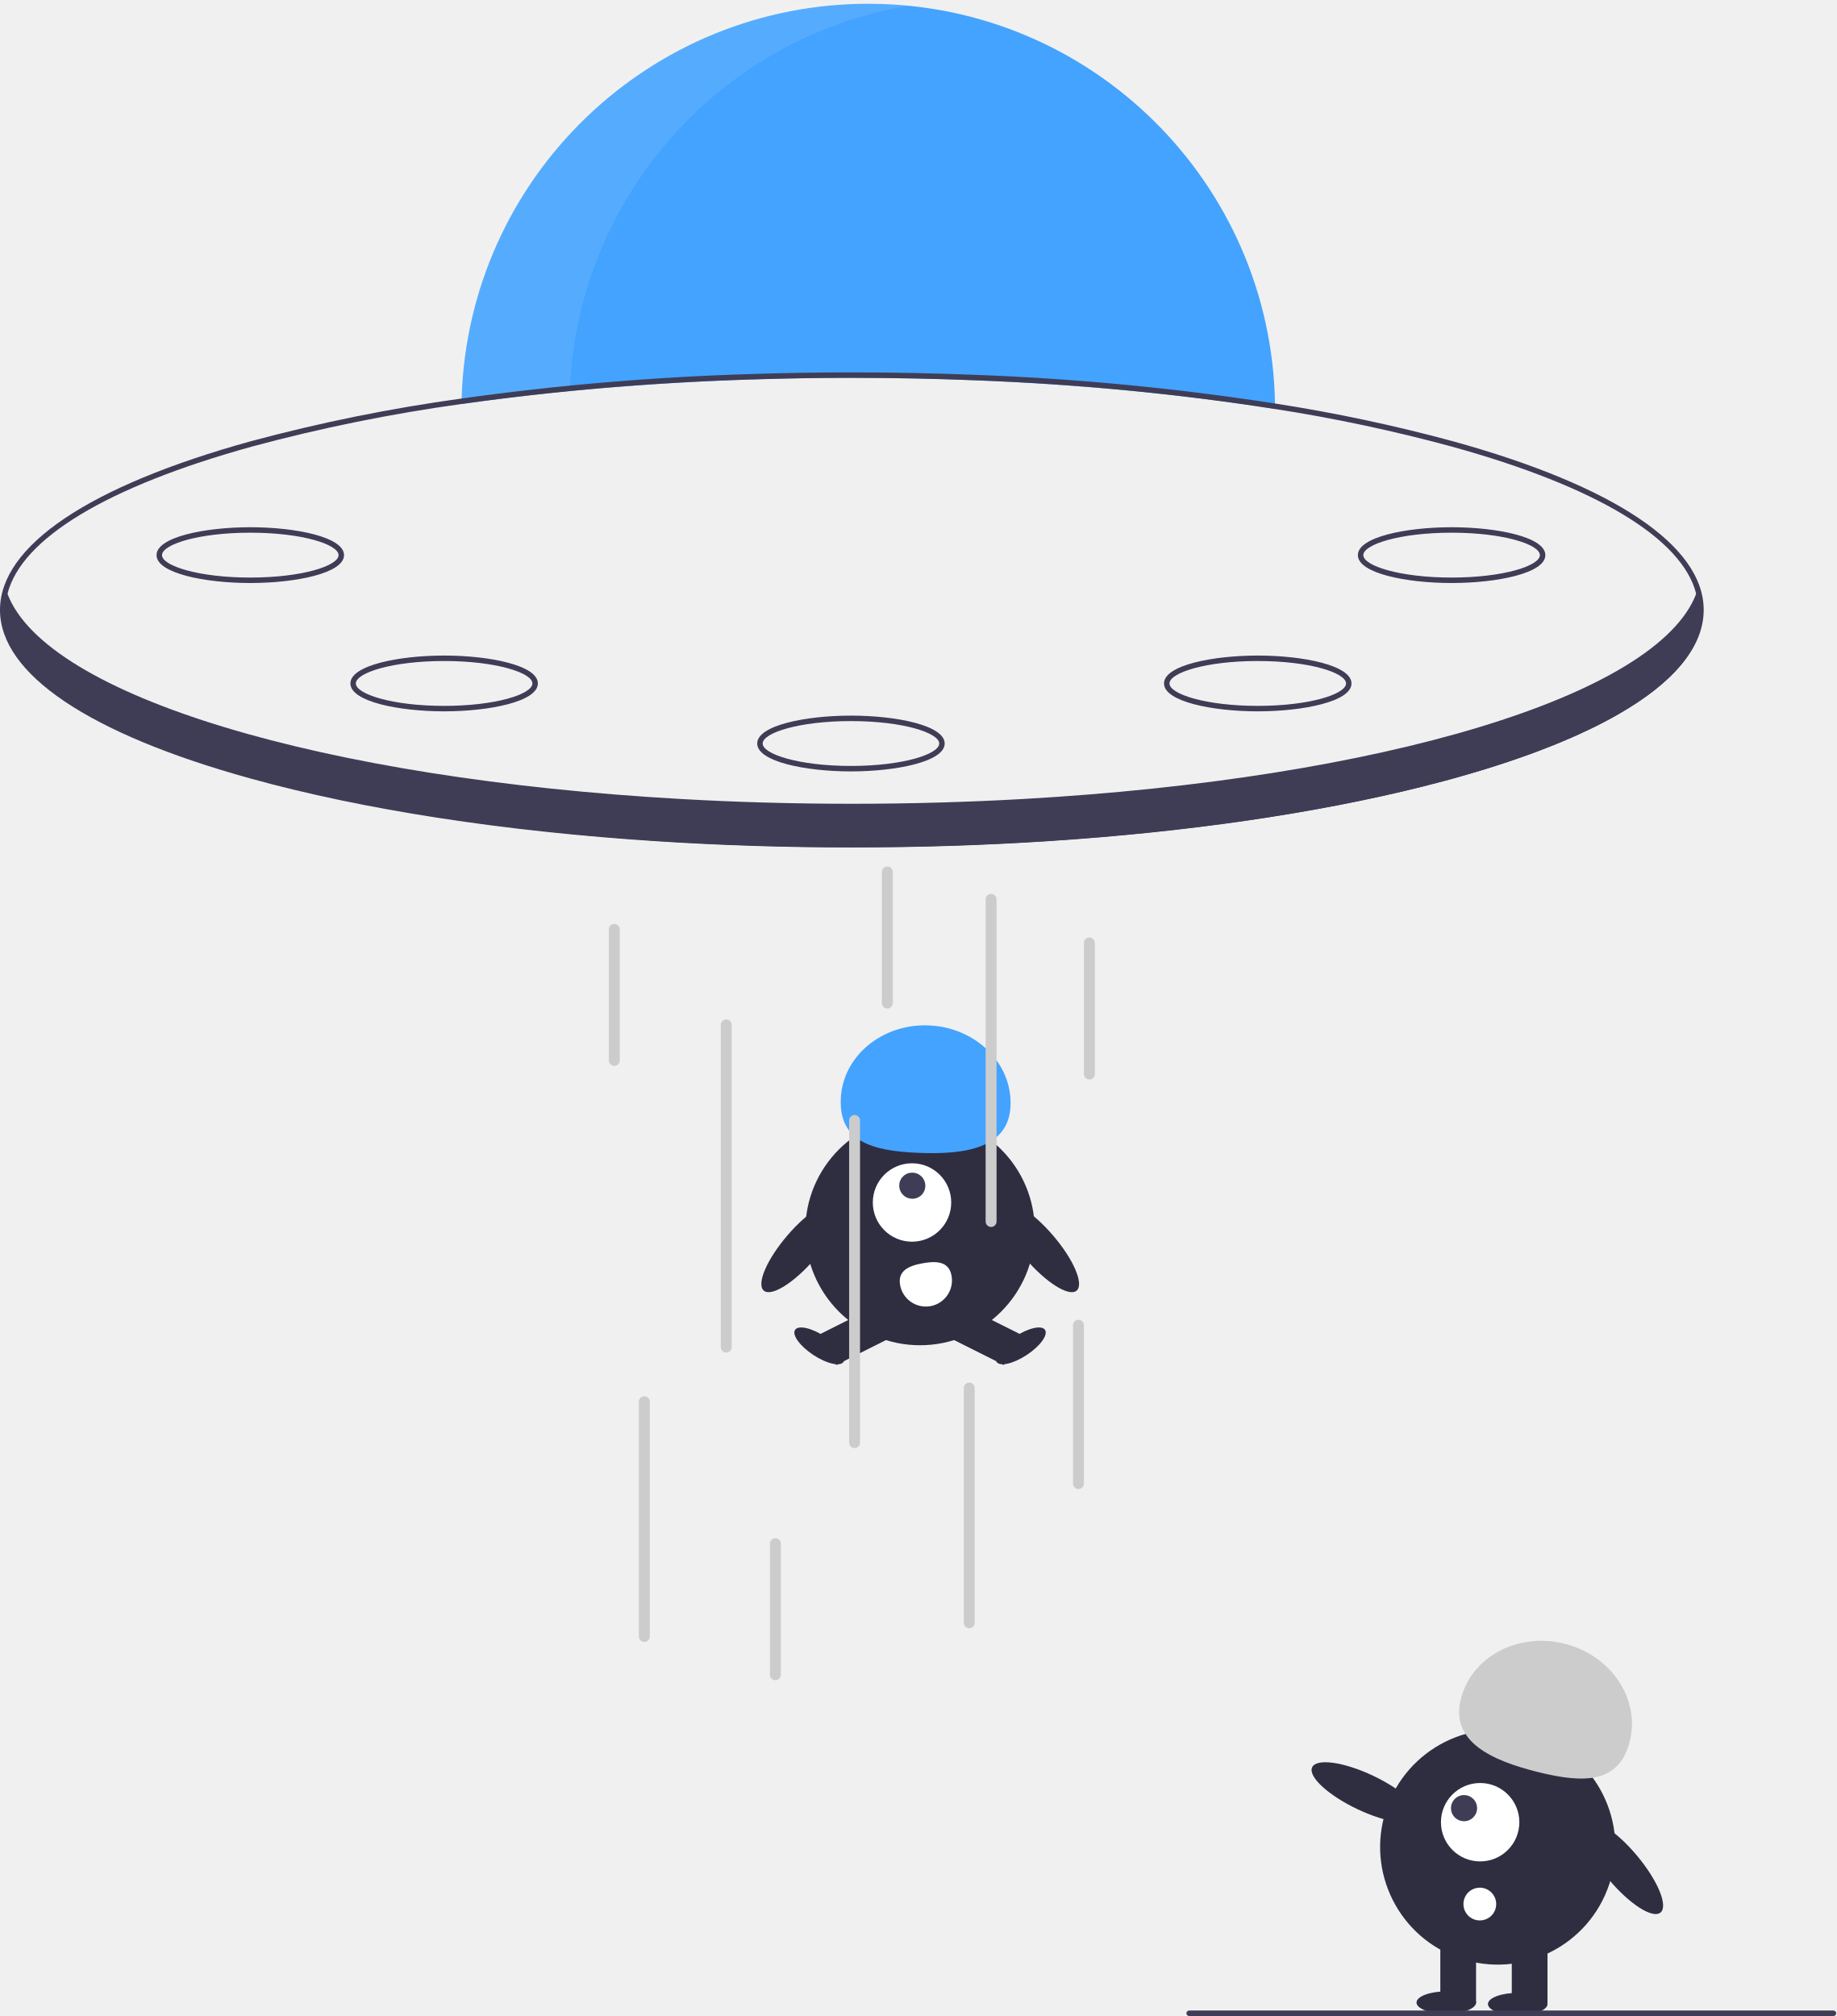
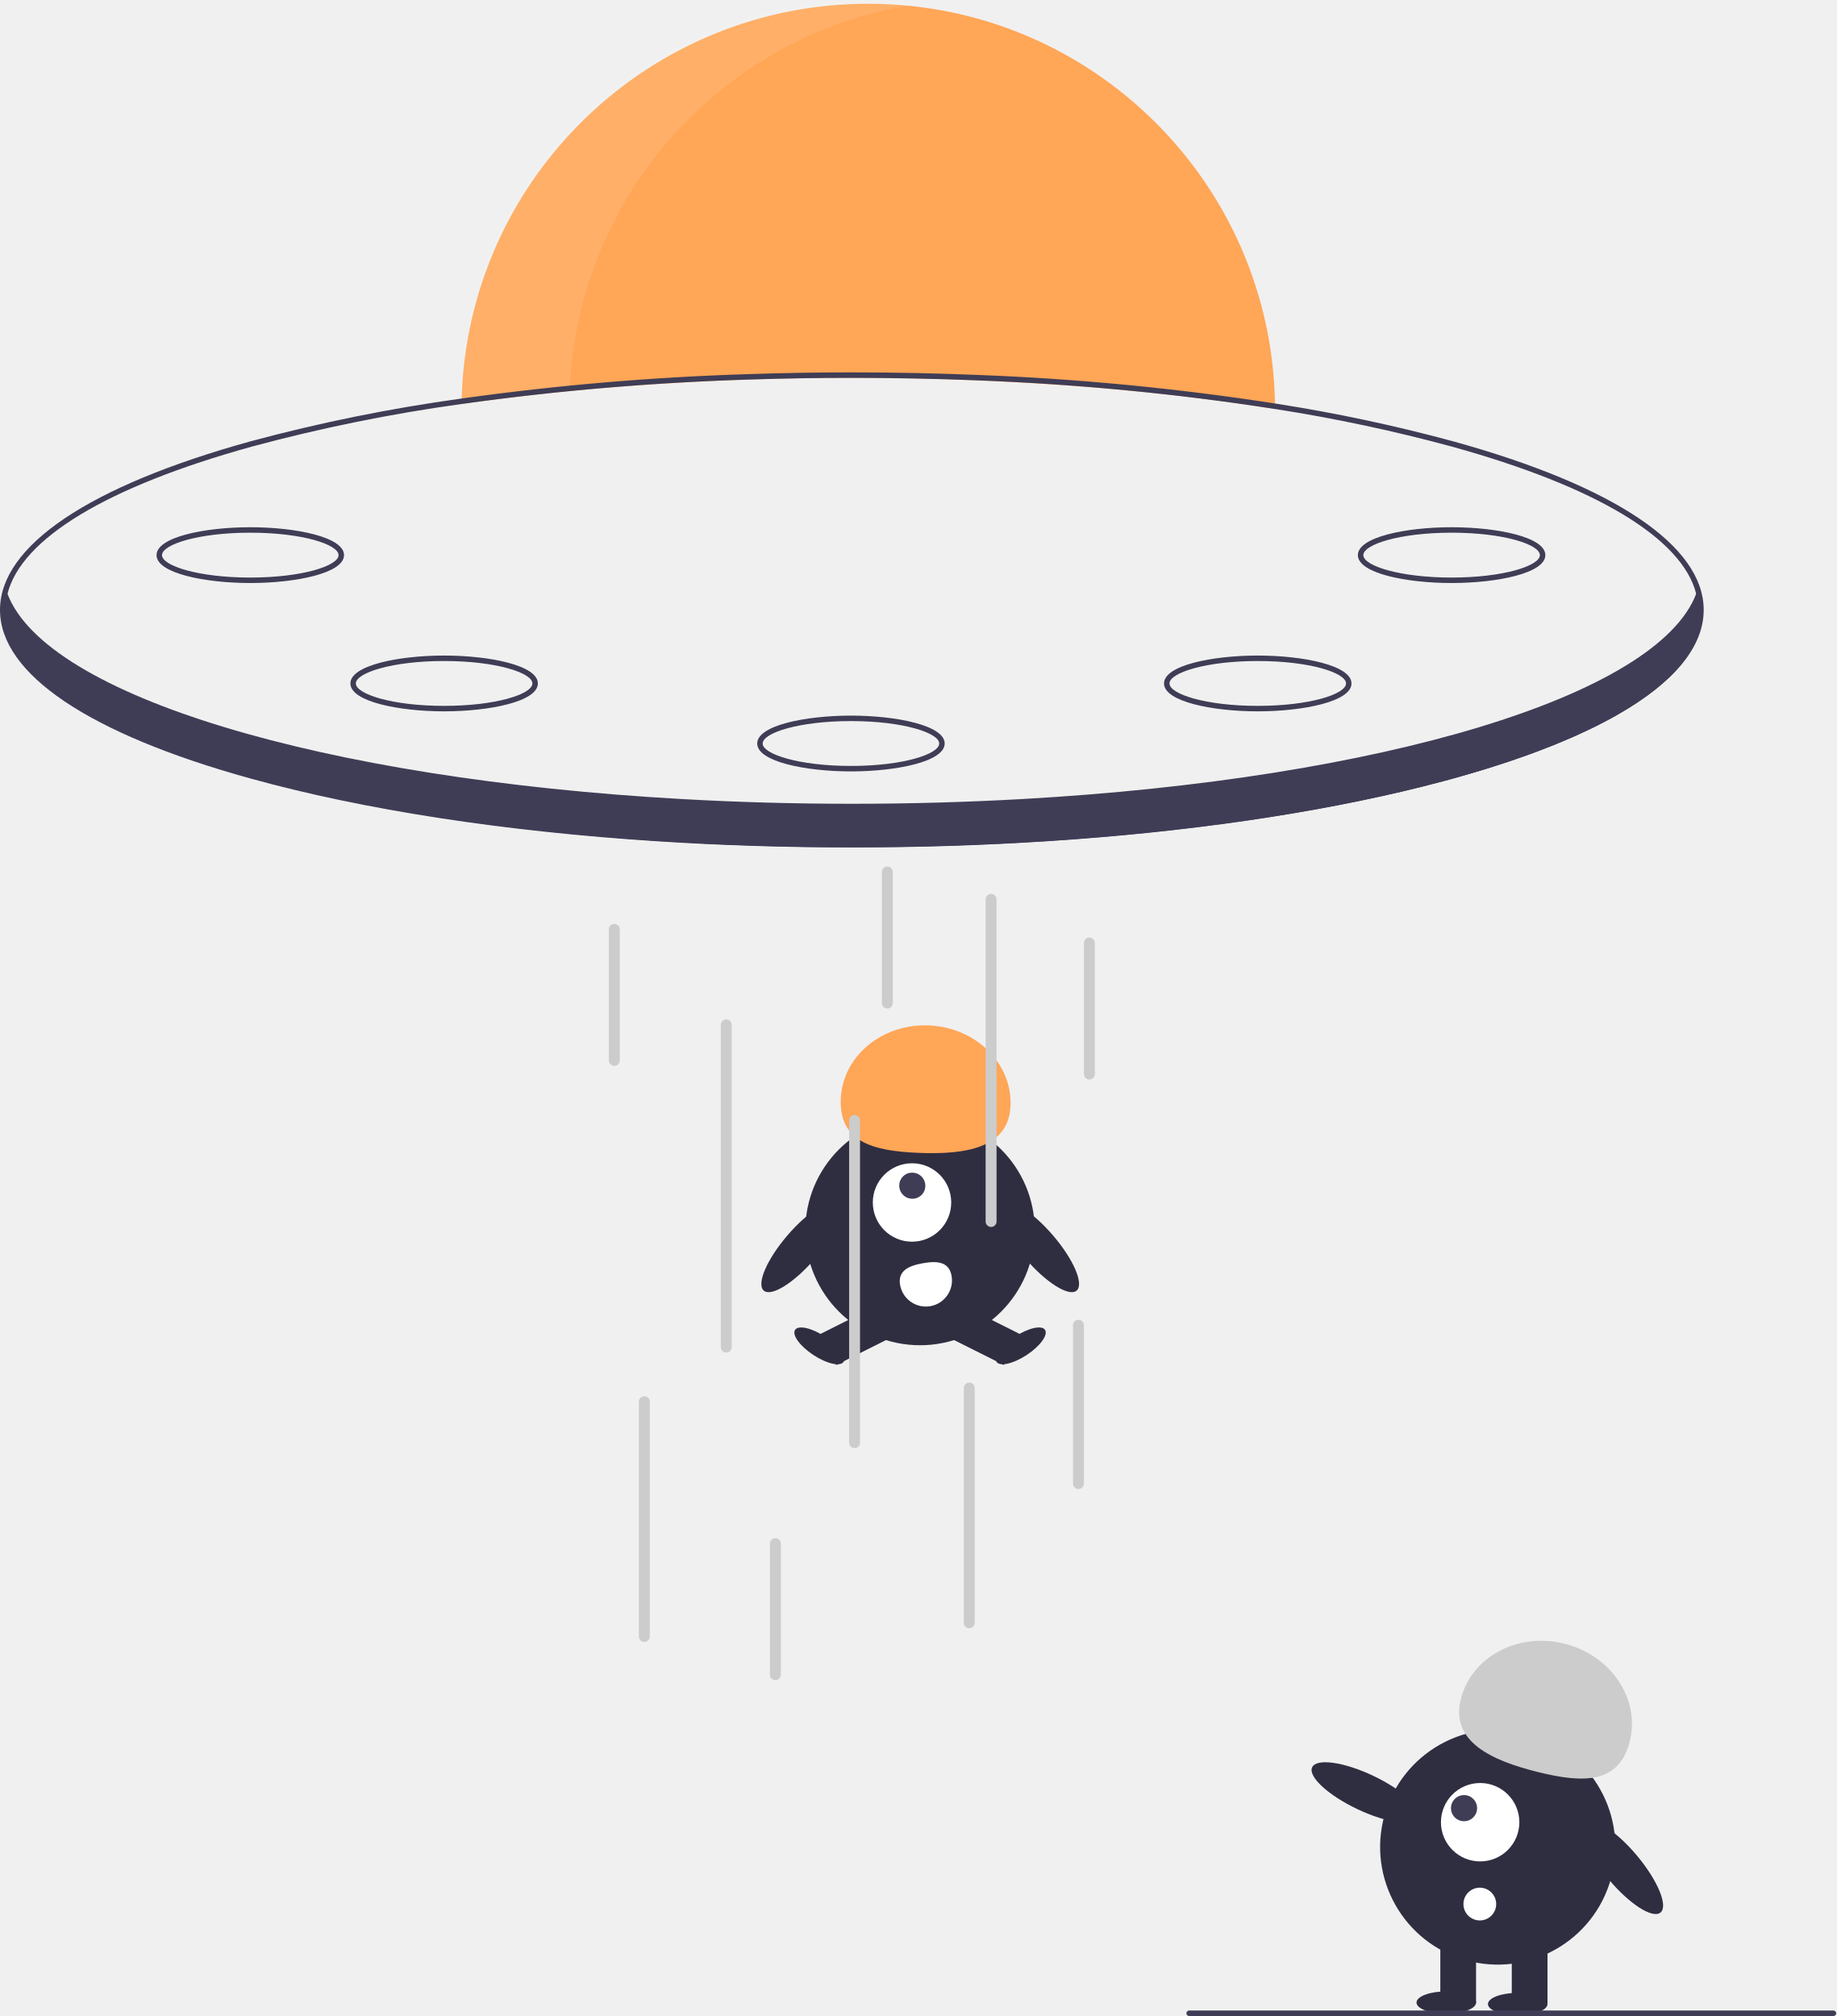
<svg xmlns="http://www.w3.org/2000/svg" id="e3553d74-0590-491b-b28e-952d4d1eac83" data-name="Layer 1" width="672.532" height="738.394" viewBox="0 0 672.532 738.394">
-   <path d="M730.734,230.607c-46.62-7.44-99.71-11.41-155-11.41-50.6,0-99.35,3.32-142.98,9.58.01-.67.02-1.34.05-2.01a148.999,148.999,0,0,1,297.91,1.82C730.724,229.267,730.734,229.937,730.734,230.607Z" transform="translate(-263.7342 -80.80301)" fill="#43a3ff" />
+   <path d="M730.734,230.607c-46.62-7.44-99.71-11.41-155-11.41-50.6,0-99.35,3.32-142.98,9.58.01-.67.02-1.34.05-2.01a148.999,148.999,0,0,1,297.91,1.82C730.724,229.267,730.734,229.937,730.734,230.607Z" transform="translate(-263.7342 -80.80301)" fill="#ffa657" />
  <g opacity="0.1">
    <path d="M601.285,82.144A149.047,149.047,0,0,0,432.353,225.373c-.03.67-.04,1.34-.05,2.01,12.962-1.86,26.385-3.454,40.165-4.784A149.022,149.022,0,0,1,601.285,82.144Z" transform="translate(-263.7342 -80.80301)" fill="#fff" />
  </g>
  <path d="M795.914,242.427a600.121,600.121,0,0,0-65.2-13.84,943.364,943.364,0,0,0-108.74-10.45c-15.17-.62-30.62-.94-46.24-.94-12.38,0-24.66.2-36.77.6a973.29,973.29,0,0,0-106.16,8.97,624.292,624.292,0,0,0-77.25,15.66c-59.21,16.37-91.82,38.31-91.82,61.77s32.61,45.4,91.82,61.77c41.64,11.52,92.98,19.37,148.92,22.97,23.09,1.5,46.96,2.26,71.26,2.26,24.38,0,48.33-.77,71.49-2.27,50.91-3.29,98.01-10.1,137.43-20,.21-.06.41-.11.62-.16,2.66-.66,5.28-1.35,7.87-2.04.93-.26,1.85-.51,2.77-.76a.978.978,0,0,1,.16-.05c.88-.24,1.75-.49,2.62-.73,1.74-.5,3.46-.99,5.15-1.5.08-.02.15-.04.22-.06,1.47-.44,2.91-.88,4.34-1.32,1.17-.37,2.33-.73,3.48-1.1q1.261-.405,2.49-.81c.6-.2,1.19-.39,1.77-.59.79-.26,1.58-.53,2.36-.8.33-.11.66-.22.98-.34.75-.25,1.48-.51,2.21-.77.79-.28,1.58-.57,2.36-.85.65-.23,1.3-.47,1.94-.71.54-.21,1.07-.41,1.61-.61,1.47-.55,2.91-1.12,4.33-1.68.71-.29,1.42-.57,2.12-.86.69-.28,1.39-.57,2.07-.86q1.679-.705,3.3-1.41c.52-.24,1.05-.47,1.56-.69.39-.18.77-.35,1.16-.53.28-.12.56-.25.83-.38,1.01-.46,2.01-.93,2.99-1.4q5.64-2.7,10.53-5.52c20.45-11.71,31.24-24.7,31.24-38.2C887.734,280.737,855.124,258.797,795.914,242.427Zm-.54,121.62c-41.69,11.53-93.17,19.38-149.26,22.95-22.81,1.45-46.39,2.2-70.38,2.2-23.91,0-47.41-.74-70.15-2.19-56.18-3.56-107.74-11.41-149.49-22.96-58.27-16.12-90.36-37.37-90.36-59.85a24.118,24.118,0,0,1,.74-5.89c5.1-20.28,36.47-39.26,89.62-53.96a623.806,623.806,0,0,1,76.66-15.57,976.027,976.027,0,0,1,106.8-9q17.881-.585,36.18-.58c15.41,0,30.65.31,45.63.91a941.367,941.367,0,0,1,109.37,10.5A598.858,598.858,0,0,1,795.374,244.347c53.14,14.7,84.5,33.67,89.61,53.94a23.822,23.822,0,0,1,.75,5.91C885.734,326.677,853.644,347.927,795.374,364.047Z" transform="translate(-263.7342 -80.80301)" fill="#3f3d56" />
  <path d="M887.164,305.107c0,13.36-11.01,26-30.67,37.29-3.27,1.88-6.79,3.72-10.53,5.52-.98.47-1.98.94-2.99,1.4-.27.13-.55.26-.83.38-.39.18-.77.35-1.16.53-.51.22-1.04.45-1.56.69q-1.62.705-3.3,1.41c-.68.29-1.38.58-2.07.86-.7.29-1.41.57-2.12.86-1.42.56-2.86,1.13-4.33,1.68-.54.2-1.07.4-1.61.61-.64.24-1.29.48-1.94.71-.78.28-1.57.57-2.36.85-.73.26-1.46.52-2.21.77-.32.12-.65.23-.98.34-.78.27-1.57.54-2.36.8-.58.2-1.17.39-1.77.59q-1.23.405-2.49.81c-1.15.37-2.31.73-3.48,1.1-1.43.44-2.87.88-4.34,1.32-.07.02-.14.04-.22.06-1.69.51-3.41,1-5.15,1.5-.87.24-1.74.49-2.62.73a.978.978,0,0,0-.16.05c-.92.25-1.84.5-2.77.76-2.58.68-5.21,1.37-7.87,2.04-.21.05-.41.1-.62.16-38.35,9.58-85.4,16.56-137.47,19.93-22.81,1.47-46.59,2.25-71.02,2.25-24.65,0-48.63-.79-71.62-2.29-137.24-8.95-239.38-43.03-239.38-83.71a25.072,25.072,0,0,1,1.12-7.3c.06.17.12.33.19.5,14.27,37.48,115.54,67.77,246.94,75.16,20.13,1.14,40.98,1.73,62.32,1.73,21.43,0,42.36-.6,62.57-1.74,131.29-7.42,232.46-37.72,246.68-75.17q.36-.9.63-1.8A25.305,25.305,0,0,1,887.164,305.107Z" transform="translate(-263.7342 -80.80301)" fill="#3f3d56" />
  <path d="M355.404,294.343c-16.643,0-34.331-3.581-34.331-10.217s17.688-10.217,34.331-10.217,34.331,3.581,34.331,10.217S372.046,294.343,355.404,294.343Zm0-18.434c-19.053,0-32.331,4.331-32.331,8.217s13.278,8.217,32.331,8.217,32.331-4.331,32.331-8.217S374.457,275.909,355.404,275.909Z" transform="translate(-263.7342 -80.80301)" fill="#3f3d56" />
  <path d="M426.403,341.343c-16.643,0-34.331-3.581-34.331-10.217s17.688-10.217,34.331-10.217c16.643,0,34.331,3.581,34.331,10.217S443.046,341.343,426.403,341.343Zm0-18.434c-19.053,0-32.331,4.331-32.331,8.217s13.278,8.217,32.331,8.217,32.331-4.331,32.331-8.217S445.456,322.909,426.403,322.909Z" transform="translate(-263.7342 -80.80301)" fill="#3f3d56" />
  <path d="M795.403,294.343c-16.643,0-34.331-3.581-34.331-10.217s17.688-10.217,34.331-10.217c16.643,0,34.331,3.581,34.331,10.217S812.046,294.343,795.403,294.343Zm0-18.434c-19.053,0-32.331,4.331-32.331,8.217s13.278,8.217,32.331,8.217,32.331-4.331,32.331-8.217S814.456,275.909,795.403,275.909Z" transform="translate(-263.7342 -80.80301)" fill="#3f3d56" />
  <path d="M724.403,341.343c-16.643,0-34.331-3.581-34.331-10.217s17.688-10.217,34.331-10.217c16.643,0,34.331,3.581,34.331,10.217S741.046,341.343,724.403,341.343Zm0-18.434c-19.053,0-32.331,4.331-32.331,8.217s13.278,8.217,32.331,8.217,32.331-4.331,32.331-8.217S743.456,322.909,724.403,322.909Z" transform="translate(-263.7342 -80.80301)" fill="#3f3d56" />
  <path d="M575.403,363.343c-16.643,0-34.331-3.581-34.331-10.217s17.688-10.217,34.331-10.217c16.643,0,34.331,3.581,34.331,10.217S592.046,363.343,575.403,363.343Zm0-18.434c-19.053,0-32.331,4.331-32.331,8.217s13.278,8.217,32.331,8.217,32.331-4.331,32.331-8.217S594.456,344.909,575.403,344.909Z" transform="translate(-263.7342 -80.80301)" fill="#3f3d56" />
  <circle cx="336.978" cy="450.704" r="42.012" fill="#2f2e41" />
  <rect x="565.937" y="563.554" width="22.868" height="12.763" transform="translate(-457.8202 238.0583) rotate(-26.60099)" fill="#2f2e41" />
  <ellipse cx="563.82" cy="573.748" rx="3.989" ry="10.636" transform="translate(-489.2755 647.8291) rotate(-56.60122)" fill="#2f2e41" />
  <rect x="617.672" y="558.502" width="12.763" height="22.868" transform="translate(-428.7216 791.9256) rotate(-63.39901)" fill="#2f2e41" />
  <ellipse cx="637.604" cy="573.748" rx="10.636" ry="3.989" transform="translate(-474.2674 364.9233) rotate(-33.39878)" fill="#2f2e41" />
  <circle cx="334.037" cy="440.428" r="14.359" fill="#fff" />
  <ellipse cx="597.87" cy="515.084" rx="4.766" ry="4.8" transform="translate(-452.8417 492.8192) rotate(-45)" fill="#3f3d56" />
-   <path d="M633.854,485.802c.632-15.554-12.773-28.728-29.941-29.425s-31.597,11.346-32.229,26.9,11.302,19.087,28.47,19.785S633.222,501.356,633.854,485.802Z" transform="translate(-263.7342 -80.80301)" fill="#43a3ff" />
+   <path d="M633.854,485.802c.632-15.554-12.773-28.728-29.941-29.425s-31.597,11.346-32.229,26.9,11.302,19.087,28.47,19.785S633.222,501.356,633.854,485.802Z" transform="translate(-263.7342 -80.80301)" fill="#ffa657" />
  <ellipse cx="644.388" cy="537.568" rx="6.594" ry="21.006" transform="translate(-458.4377 468.6175) rotate(-40.64516)" fill="#2f2e41" />
  <ellipse cx="557.154" cy="537.568" rx="21.006" ry="6.594" transform="translate(-477.3791 529.3527) rotate(-49.35484)" fill="#2f2e41" />
  <path d="M612.251,548.064a9.572,9.572,0,0,1-18.835,3.429l-.003-.018c-.942-5.202,3.08-7.043,8.283-7.985S611.309,542.862,612.251,548.064Z" transform="translate(-263.7342 -80.80301)" fill="#fff" />
  <path d="M529.734,576.197a2,2,0,0,1-2-2v-118a2,2,0,0,1,4,0v118A2,2,0,0,1,529.734,576.197Z" transform="translate(-263.7342 -80.80301)" fill="#ccc" />
  <path d="M499.734,682.197a2,2,0,0,1-2-2v-86a2,2,0,1,1,4,0v86A2,2,0,0,1,499.734,682.197Z" transform="translate(-263.7342 -80.80301)" fill="#ccc" />
  <path d="M576.734,611.197a2,2,0,0,1-2-2v-118a2,2,0,1,1,4,0v118A2,2,0,0,1,576.734,611.197Z" transform="translate(-263.7342 -80.80301)" fill="#ccc" />
  <path d="M547.734,696.197a2,2,0,0,1-2-2v-48a2,2,0,1,1,4,0v48A2,2,0,0,1,547.734,696.197Z" transform="translate(-263.7342 -80.80301)" fill="#ccc" />
  <path d="M588.734,450.197a2,2,0,0,1-2-2v-48a2,2,0,0,1,4,0v48A2,2,0,0,1,588.734,450.197Z" transform="translate(-263.7342 -80.80301)" fill="#ccc" />
  <path d="M488.734,471.197a2,2,0,0,1-2-2v-48a2,2,0,0,1,4,0v48A2,2,0,0,1,488.734,471.197Z" transform="translate(-263.7342 -80.80301)" fill="#ccc" />
  <path d="M662.734,476.197a2,2,0,0,1-2-2v-48a2,2,0,1,1,4,0v48A2,2,0,0,1,662.734,476.197Z" transform="translate(-263.7342 -80.80301)" fill="#ccc" />
  <path d="M658.734,626.197a2,2,0,0,1-2-2v-58a2,2,0,1,1,4,0v58A2,2,0,0,1,658.734,626.197Z" transform="translate(-263.7342 -80.80301)" fill="#ccc" />
  <path d="M618.734,677.197a2,2,0,0,1-2-2v-86a2,2,0,1,1,4,0v86A2,2,0,0,1,618.734,677.197Z" transform="translate(-263.7342 -80.80301)" fill="#ccc" />
  <path d="M626.734,530.197a2,2,0,0,1-2-2v-118a2,2,0,1,1,4,0v118A2,2,0,0,1,626.734,530.197Z" transform="translate(-263.7342 -80.80301)" fill="#ccc" />
  <ellipse cx="858.104" cy="764.783" rx="6.76" ry="21.534" transform="translate(-554.5318 648.4649) rotate(-39.93837)" fill="#2f2e41" />
  <circle cx="812.297" cy="757.305" r="43.067" transform="translate(-426.7515 1207.633) rotate(-71.56505)" fill="#2f2e41" />
  <rect x="553.707" y="710.302" width="13.084" height="23.442" fill="#2f2e41" />
  <rect x="527.54" y="710.302" width="13.084" height="23.442" fill="#2f2e41" />
  <ellipse cx="555.888" cy="734.016" rx="10.903" ry="4.089" fill="#2f2e41" />
  <ellipse cx="529.72" cy="733.471" rx="10.903" ry="4.089" fill="#2f2e41" />
  <path d="M798.774,703.169c3.846-15.487,20.821-24.601,37.915-20.356s27.834,20.24,23.989,35.727-16.604,15.537-33.698,11.292S794.928,718.656,798.774,703.169Z" transform="translate(-263.7342 -80.80301)" fill="#ccc" />
  <ellipse cx="763.788" cy="737.322" rx="6.76" ry="21.534" transform="translate(-493.4425 1030.659) rotate(-64.62574)" fill="#2f2e41" />
  <circle cx="542.124" cy="667.415" r="14.359" fill="#fff" />
  <circle cx="536.222" cy="662.268" r="4.786" fill="#3f3d56" />
  <circle cx="542" cy="697.394" r="6" fill="#fff" />
  <path d="M935.266,819.197h-236a1,1,0,0,1,0-2h236a1,1,0,0,1,0,2Z" transform="translate(-263.7342 -80.80301)" fill="#3f3d56" />
</svg>
